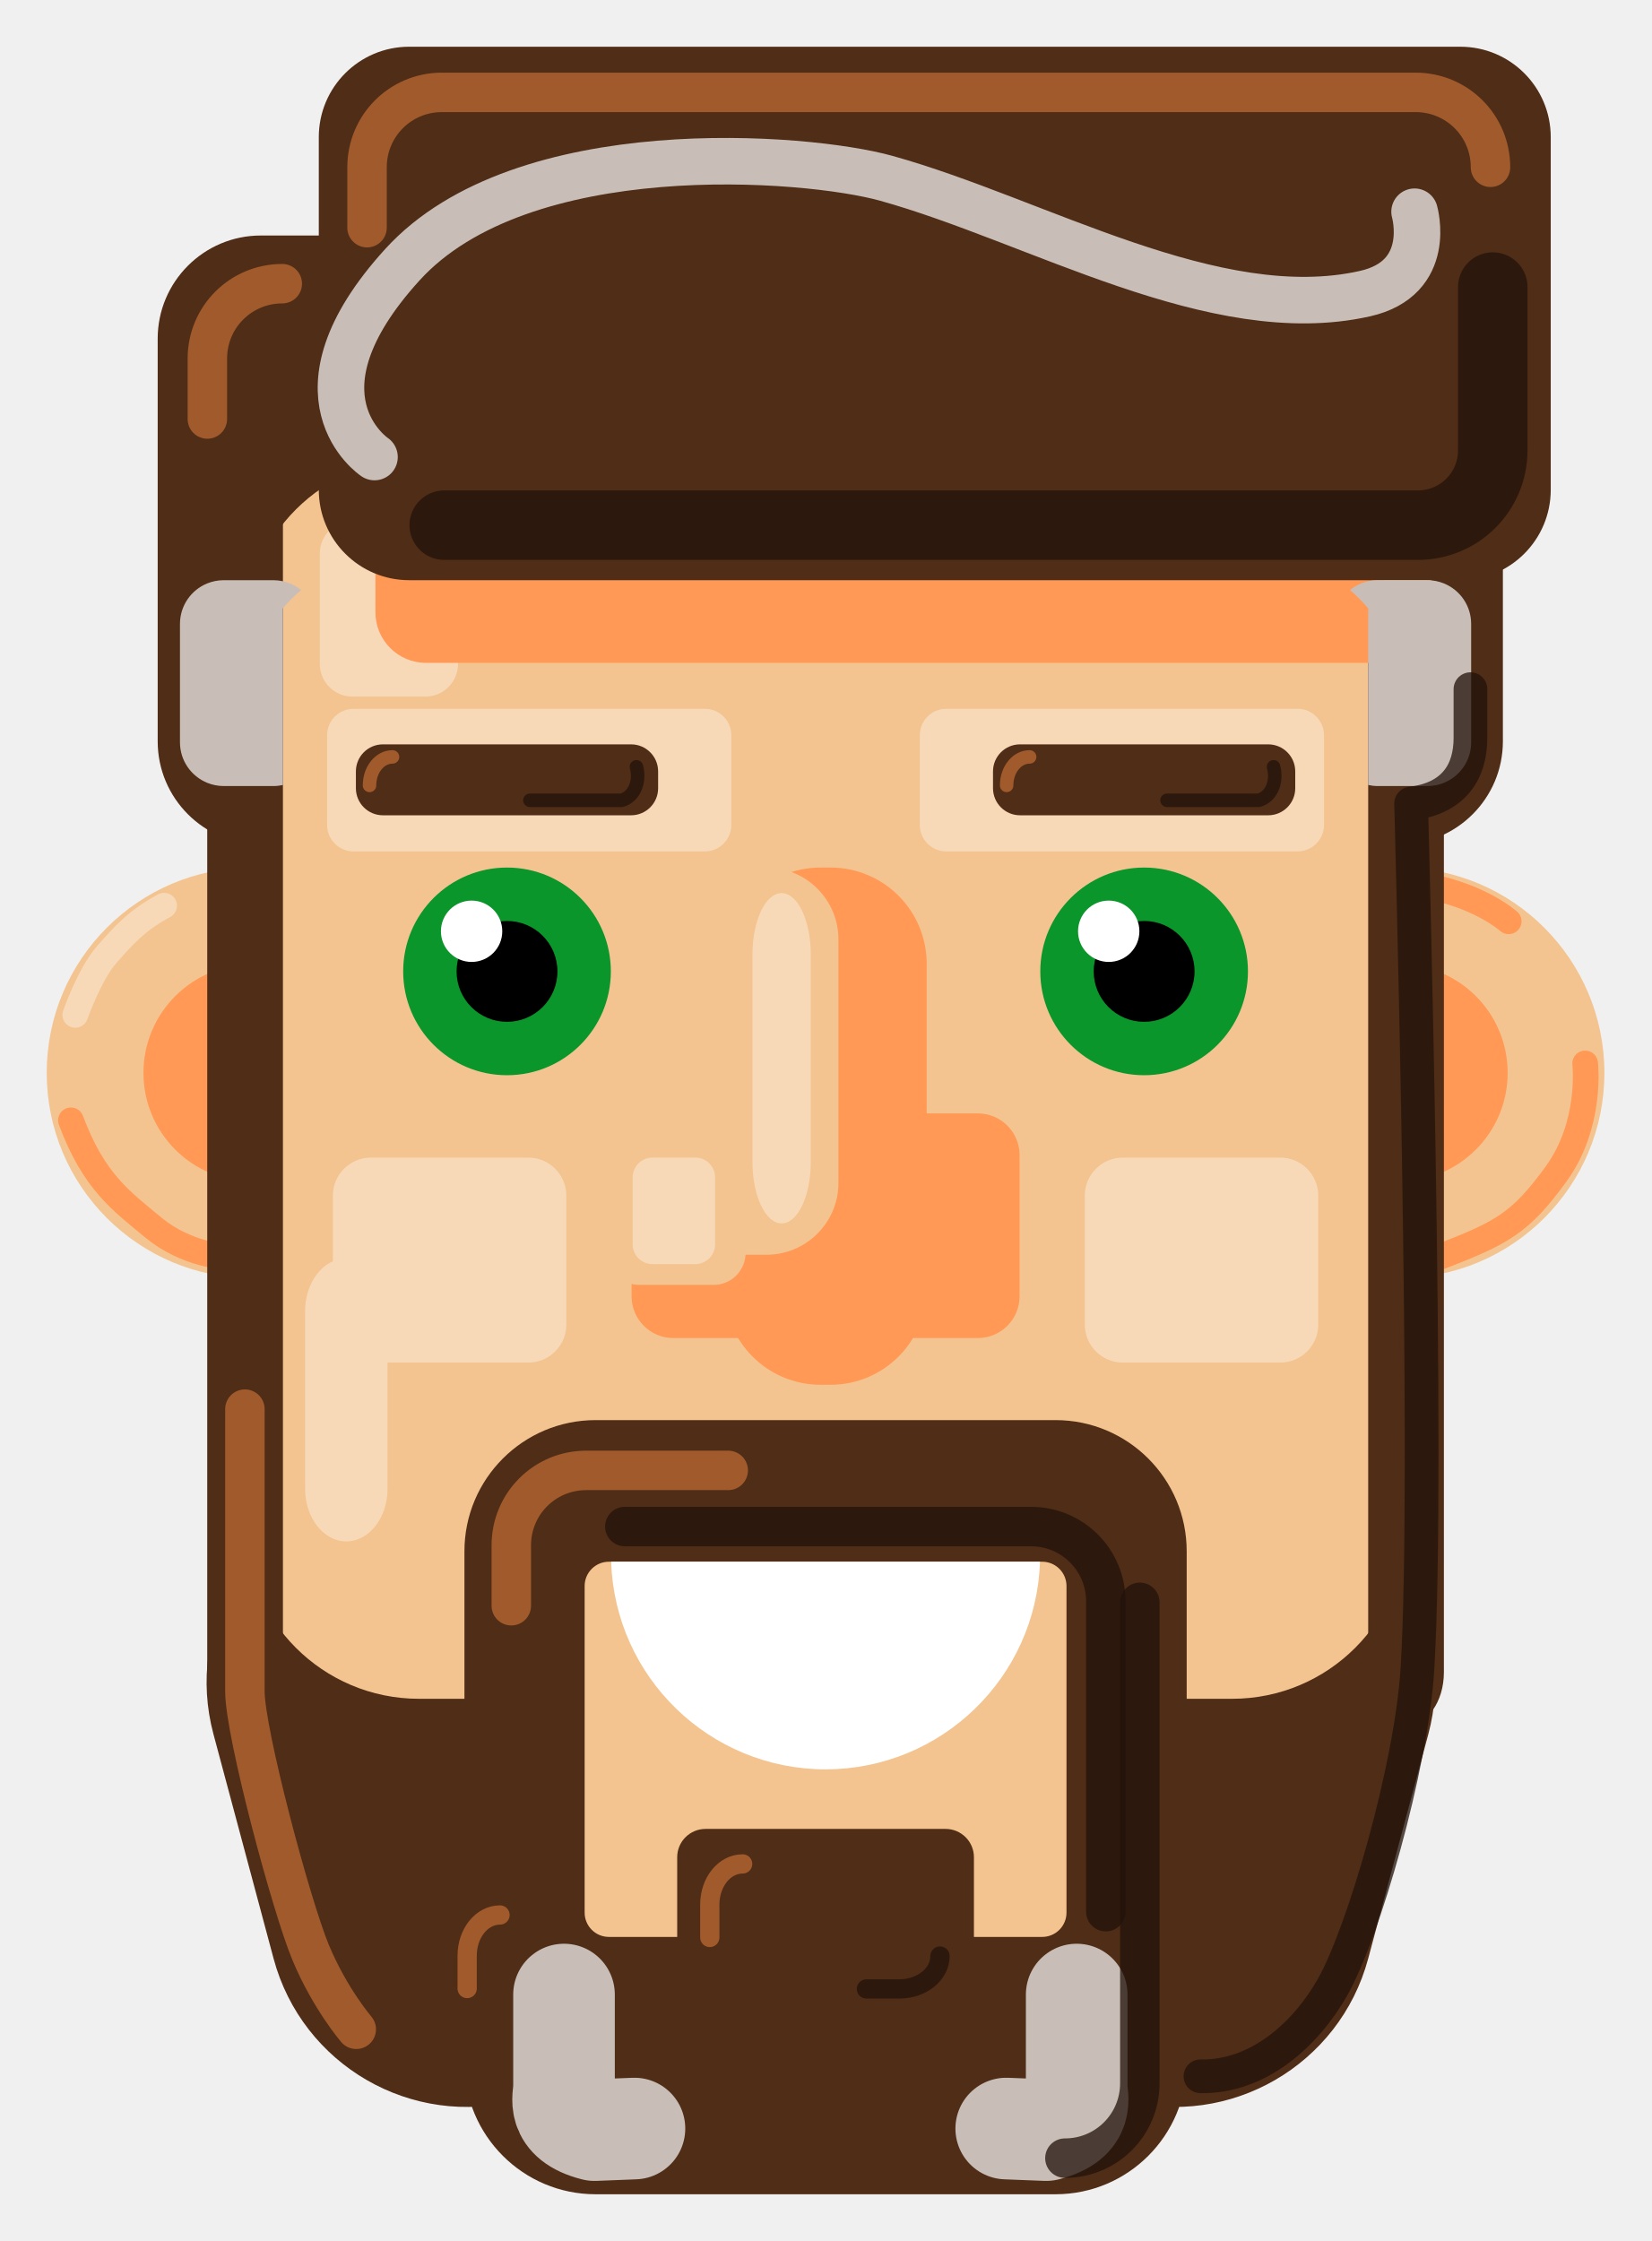
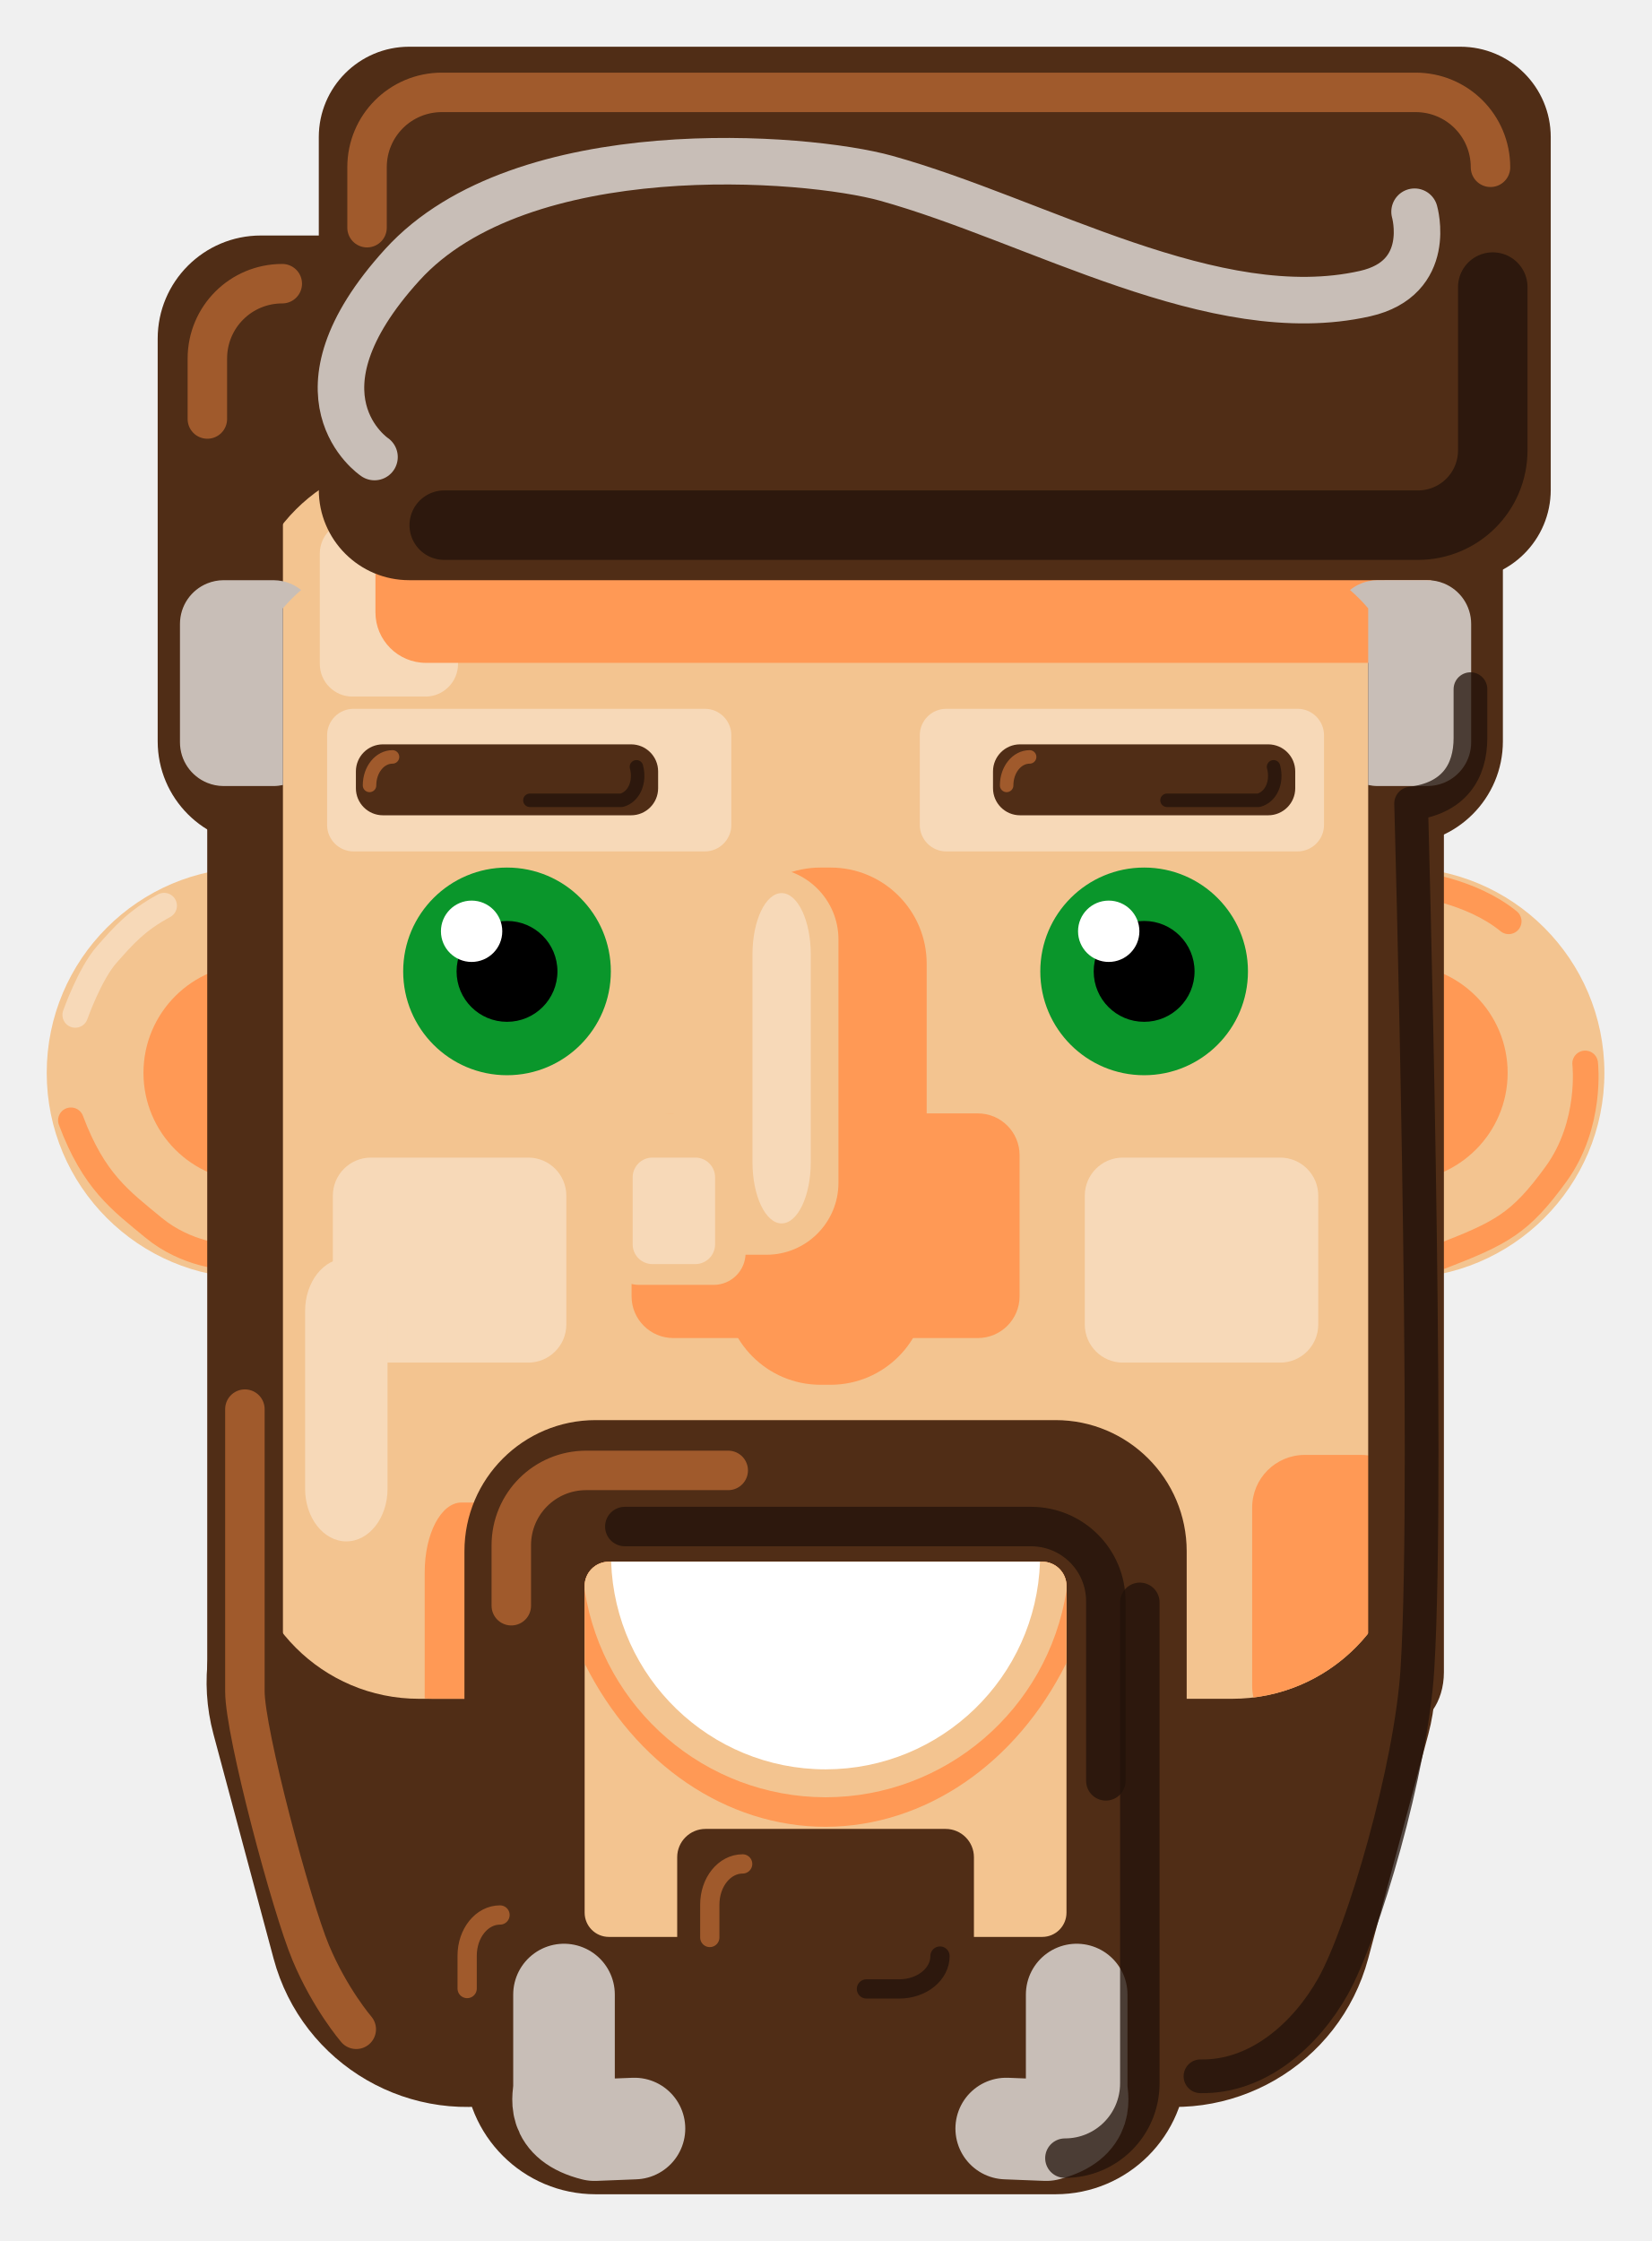
<svg xmlns="http://www.w3.org/2000/svg" width="353.411" height="479.65" viewBox="0 0 93.507 126.908" version="1.1" id="svg8">
  <defs id="defs2" />
  <g id="layer1" transform="translate(-58.70199,-71.18411)">
    <g id="g886" transform="translate(0.1431036)">
      <g transform="translate(33.40869,13.87734)" id="g872">
        <circle style="opacity:1;vector-effect:none;fill:#f3c490;fill-opacity:1;stroke:none;stroke-width:0.265;stroke-linecap:round;stroke-linejoin:round;stroke-miterlimit:4;stroke-dasharray:none;stroke-dashoffset:0;stroke-opacity:0" id="path866" cx="39.422" cy="118.063" r="11.626" />
        <circle r="6.147" cy="118.063" cx="39.422" id="circle868" style="opacity:1;vector-effect:none;fill:#ff9955;fill-opacity:1;stroke:none;stroke-width:0.14;stroke-linecap:round;stroke-linejoin:round;stroke-miterlimit:4;stroke-dasharray:none;stroke-dashoffset:0;stroke-opacity:0" />
      </g>
      <g id="g878" transform="translate(98.3713,13.87734)">
        <circle r="11.626" cy="118.063" cx="39.422" id="circle874" style="opacity:1;vector-effect:none;fill:#f3c490;fill-opacity:1;stroke:none;stroke-width:0.265;stroke-linecap:round;stroke-linejoin:round;stroke-miterlimit:4;stroke-dasharray:none;stroke-dashoffset:0;stroke-opacity:0" />
        <circle style="opacity:1;vector-effect:none;fill:#ff9955;fill-opacity:1;stroke:none;stroke-width:0.14;stroke-linecap:round;stroke-linejoin:round;stroke-miterlimit:4;stroke-dasharray:none;stroke-dashoffset:0;stroke-opacity:0" id="circle876" cx="39.422" cy="118.063" r="6.147" />
      </g>
    </g>
    <rect style="opacity:1;vector-effect:none;fill:#502d16;fill-opacity:1;stroke:none;stroke-width:0.196;stroke-linecap:round;stroke-linejoin:round;stroke-miterlimit:4;stroke-dasharray:none;stroke-dashoffset:0;stroke-opacity:0" id="rect860" width="27.476" height="35.822" x="151.2" y="116.157" ry="11.333" transform="rotate(15)" />
    <rect ry="5.844" y="84.521" x="67.632" height="34.486" width="22.996" id="rect901" style="opacity:1;vector-effect:none;fill:#502d16;fill-opacity:1;stroke:none;stroke-width:0.176;stroke-linecap:round;stroke-linejoin:round;stroke-miterlimit:4;stroke-dasharray:none;stroke-dashoffset:0;stroke-opacity:0" />
    <rect style="opacity:1;vector-effect:none;fill:#502d16;fill-opacity:1;stroke:none;stroke-width:0.176;stroke-linecap:round;stroke-linejoin:round;stroke-miterlimit:4;stroke-dasharray:none;stroke-dashoffset:0;stroke-opacity:0" id="rect903" width="22.996" height="34.486" x="120.818" y="84.521" ry="5.844" />
    <rect ry="11.333" y="170.608" x="24.537" height="35.822" width="27.476" id="rect914" style="opacity:1;vector-effect:none;fill:#502d16;fill-opacity:1;stroke:none;stroke-width:0.196;stroke-linecap:round;stroke-linejoin:round;stroke-miterlimit:4;stroke-dasharray:none;stroke-dashoffset:0;stroke-opacity:0" transform="rotate(-15)" />
    <rect style="opacity:1;vector-effect:none;fill:#f3c490;fill-opacity:1;stroke:none;stroke-width:0.244;stroke-linecap:round;stroke-linejoin:round;stroke-miterlimit:4;stroke-dasharray:none;stroke-dashoffset:0;stroke-opacity:0" id="rect815" width="65.768" height="70.24" x="72.571" y="97.147" ry="9.859" />
+     <path style="opacity:1;vector-effect:none;fill:#ff9955;fill-opacity:1;stroke:none;stroke-width:0.184;stroke-linecap:round;stroke-linejoin:round;stroke-miterlimit:4;stroke-dasharray:none;stroke-dashoffset:0;stroke-opacity:0" d="m 84.836,156.272 c -1.154,0 -2.082,1.762 -2.082,3.951 v 7.142 c 0.15,0.015 0.301,0.022 0.453,0.022 h 5.715 v -7.164 c 0,-2.189 -0.929,-3.951 -2.083,-3.951 z" id="rect889" />
+     <path style="opacity:1;vector-effect:none;fill:#ff9955;fill-opacity:1;stroke:none;stroke-width:0.736;stroke-linecap:round;stroke-linejoin:round;stroke-miterlimit:4;stroke-dasharray:none;stroke-dashoffset:0;stroke-opacity:0" d="m 279.305,311.4 c -6.254,0 -11.289,5.037 -11.289,11.291 v 38.154 c 0,0.851 0.101,1.676 0.277,2.473 18.473,-2.239 32.699,-17.882 32.699,-36.979 v -9.398 c -1.962,-3.317 -5.564,-5.541 -9.713,-5.541 z" transform="matrix(0.2645833,0,0,0.2645833,58.70199,71.18411)" id="rect884" />
    <rect ry="5.445" y="120.314" x="99.728" height="29.29" width="11.454" id="rect817" style="opacity:1;vector-effect:none;fill:#ff9955;fill-opacity:1;stroke:none;stroke-width:0.294;stroke-linecap:round;stroke-linejoin:round;stroke-miterlimit:4;stroke-dasharray:none;stroke-dashoffset:0;stroke-opacity:0" />
    <rect style="opacity:1;vector-effect:none;fill:#502d16;fill-opacity:1;stroke:none;stroke-width:0.265;stroke-linecap:round;stroke-linejoin:round;stroke-miterlimit:4;stroke-dasharray:none;stroke-dashoffset:0;stroke-opacity:0" id="rect856" width="40.903" height="43.84" x="85.004" y="151.605" ry="7.429" />
    <path style="opacity:1;vector-effect:none;fill:none;fill-opacity:1;stroke:#ff9955;stroke-width:1.454;stroke-linecap:round;stroke-linejoin:round;stroke-miterlimit:4;stroke-dasharray:none;stroke-dashoffset:0;stroke-opacity:1" d="m 148.473,131.407 c 0,0 0.403,3.437 -1.644,6.257 -2.046,2.821 -3.104,3.346 -6.554,4.685" id="path2276" />
    <path id="path2278" d="m 138.817,121.242 c 0,0 3.164,0.347 5.325,2.115" style="opacity:1;vector-effect:none;fill:none;fill-opacity:1;stroke:#ff9955;stroke-width:1.454;stroke-linecap:round;stroke-linejoin:round;stroke-miterlimit:4;stroke-dasharray:none;stroke-dashoffset:0;stroke-opacity:1" />
    <path id="path2280" d="m 71.465,142.355 c 0,0 -2.192,-0.096 -4.069,-1.647 -1.877,-1.551 -3.378,-2.615 -4.678,-6.08" style="opacity:1;vector-effect:none;fill:none;fill-opacity:1;stroke:#ff9955;stroke-width:1.454;stroke-linecap:round;stroke-linejoin:round;stroke-miterlimit:4;stroke-dasharray:none;stroke-dashoffset:0;stroke-opacity:1" />
    <g id="g2175" transform="matrix(1,0,0,0.8667999,0,12.46858)">
      <rect style="opacity:1;vector-effect:none;fill:#502d16;fill-opacity:1;stroke:none;stroke-width:0.121;stroke-linecap:round;stroke-linejoin:round;stroke-miterlimit:4;stroke-dasharray:none;stroke-dashoffset:0;stroke-opacity:0" id="rect897" width="4.287" height="86.871" x="70.438" y="93.608" ry="3.48" />
      <rect ry="3.48" y="93.608" x="136.186" height="86.871" width="4.287" id="rect899" style="opacity:1;vector-effect:none;fill:#502d16;fill-opacity:1;stroke:none;stroke-width:0.121;stroke-linecap:round;stroke-linejoin:round;stroke-miterlimit:4;stroke-dasharray:none;stroke-dashoffset:0;stroke-opacity:0" />
    </g>
    <rect style="opacity:1;vector-effect:none;fill:#f7d9b8;fill-opacity:1;stroke:none;stroke-width:0.142;stroke-linecap:round;stroke-linejoin:round;stroke-miterlimit:4;stroke-dasharray:none;stroke-dashoffset:0;stroke-opacity:0" id="rect2245" width="7.829" height="9.95" x="76.813" y="100.682" ry="1.85" />
    <rect ry="2.862" y="93.326" x="79.964" height="15.396" width="59.781" id="rect2243" style="opacity:1;vector-effect:none;fill:#ff9955;fill-opacity:1;stroke:none;stroke-width:0.487;stroke-linecap:round;stroke-linejoin:round;stroke-miterlimit:4;stroke-dasharray:none;stroke-dashoffset:0;stroke-opacity:0" />
    <rect ry="5.119" y="73.83" x="76.756" height="30.21" width="69.768" id="rect905" style="opacity:1;vector-effect:none;fill:#502d16;fill-opacity:1;stroke:none;stroke-width:0.287;stroke-linecap:round;stroke-linejoin:round;stroke-miterlimit:4;stroke-dasharray:none;stroke-dashoffset:0;stroke-opacity:0" />
    <path style="opacity:1;vector-effect:none;fill:none;fill-opacity:1;stroke:#a05a2c;stroke-width:8.447;stroke-linecap:round;stroke-linejoin:round;stroke-miterlimit:4;stroke-dasharray:none;stroke-dashoffset:0;stroke-opacity:1" d="m 540.896,304.848 c 0,-8.884 -7.153,-16.035 -16.037,-16.035 H 316.463 c -8.884,0 -16.035,7.151 -16.035,16.035 v 12.926" id="rect926" transform="scale(0.2645833)" />
    <path id="path931" d="m 74.688,87.249 c -2.351,0 -4.243,1.892 -4.243,4.243 v 3.42" style="opacity:1;vector-effect:none;fill:none;fill-opacity:1;stroke:#a05a2c;stroke-width:2.235;stroke-linecap:round;stroke-linejoin:round;stroke-miterlimit:4;stroke-dasharray:none;stroke-dashoffset:0;stroke-opacity:1" />
    <path style="opacity:1;vector-effect:none;fill:none;fill-opacity:1;stroke:#a05a2c;stroke-width:2.235;stroke-linecap:round;stroke-linejoin:round;stroke-miterlimit:4;stroke-dasharray:none;stroke-dashoffset:0;stroke-opacity:1" d="m 99.943,154.453 h -8.042 c -2.351,0 -4.243,1.892 -4.243,4.243 v 3.42" id="rect926-0" />
    <rect style="opacity:1;vector-effect:none;fill:#f3c490;fill-opacity:1;stroke:none;stroke-width:0.086;stroke-linecap:round;stroke-linejoin:round;stroke-miterlimit:4;stroke-dasharray:none;stroke-dashoffset:0;stroke-opacity:0" id="rect815-1" width="27.289" height="21.248" x="91.811" y="159.624" ry="1.376" />
+     <path style="opacity:1;vector-effect:none;fill:#ff9955;fill-opacity:1;stroke:none;stroke-width:1.475;stroke-linecap:round;stroke-linejoin:round;stroke-miterlimit:4;stroke-dasharray:none;stroke-dashoffset:0;stroke-opacity:0" d="m 130.336,334.26 c -2.881,0 -5.199,2.32 -5.199,5.201 v 16.586 a 60.038,71.4 0 0 0 51.582,34.957 60.038,71.4 0 0 0 51.557,-35.105 v -16.438 c 0,-2.881 -2.32,-5.201 -5.201,-5.201 z" transform="matrix(0.2645833,0,0,0.2645833,58.70199,71.18411)" id="path894" />
+     <path style="display:inline;opacity:1;vector-effect:none;fill:#f3c490;fill-opacity:1;stroke:none;stroke-width:1.181;stroke-linecap:round;stroke-linejoin:round;stroke-miterlimit:4;stroke-dasharray:none;stroke-dashoffset:0;stroke-opacity:0" d="m 130.336,334.26 c -2.881,0 -5.199,2.32 -5.199,5.201 v 0.875 a 52.296,52.503 0 0 0 51.582,44.344 52.296,52.503 0 0 0 51.557,-44.223 v -0.996 c 0,-2.881 -2.32,-5.201 -5.201,-5.201 z" transform="matrix(0.2645833,0,0,0.2645833,58.70199,71.18411)" id="path899" />
    <path style="opacity:1;vector-effect:none;fill:#ffffff;fill-opacity:1;stroke:none;stroke-width:0.274;stroke-linecap:round;stroke-linejoin:round;stroke-miterlimit:4;stroke-dasharray:none;stroke-dashoffset:0;stroke-opacity:0" d="m 93.312,159.624 a 12.161,12.161 0 0 0 12.147,11.759 12.161,12.161 0 0 0 12.141,-11.759 z" id="path851" />
    <rect ry="1.605" y="174.756" x="97.053" height="9.472" width="16.805" id="rect978" style="opacity:1;vector-effect:none;fill:#502d16;fill-opacity:1;stroke:none;stroke-width:0.079;stroke-linecap:round;stroke-linejoin:round;stroke-miterlimit:4;stroke-dasharray:none;stroke-dashoffset:0;stroke-opacity:0" />
    <path id="path931-9" d="m 100.76,176.738 c -1.031,0 -1.861,1.029 -1.861,2.306 v 1.859" style="opacity:1;vector-effect:none;fill:none;fill-opacity:1;stroke:#a05a2c;stroke-width:1.091;stroke-linecap:round;stroke-linejoin:round;stroke-miterlimit:4;stroke-dasharray:none;stroke-dashoffset:0;stroke-opacity:1" />
    <path id="path1084" d="m 119.677,184.135 v 5.271 c 0,0.507 0.525,1.839 -1.726,2.407 l -2.264,-0.089" style="opacity:1;vector-effect:none;fill:#c8beb7;fill-opacity:1;stroke:#c8beb7;stroke-width:5.754;stroke-linecap:round;stroke-linejoin:round;stroke-miterlimit:4;stroke-dasharray:none;stroke-dashoffset:0;stroke-opacity:1" />
    <path id="path931-7-2" d="m 119.01,193.4 c 2.351,0 4.243,-1.892 4.243,-4.243 v -27.232" style="opacity:0.75;vector-effect:none;fill:none;fill-opacity:1;stroke:#211209;stroke-width:2.235;stroke-linecap:round;stroke-linejoin:round;stroke-miterlimit:4;stroke-dasharray:none;stroke-dashoffset:0;stroke-opacity:1" />
    <g id="g2253" transform="translate(0.04376316)">
      <rect ry="1.501" y="111.323" x="77.183" height="8.077" width="22.892" id="rect2247" style="opacity:1;vector-effect:none;fill:#f7d9b8;fill-opacity:1;stroke:none;stroke-width:0.218;stroke-linecap:round;stroke-linejoin:round;stroke-miterlimit:4;stroke-dasharray:none;stroke-dashoffset:0;stroke-opacity:0" />
      <rect style="opacity:1;vector-effect:none;fill:#f7d9b8;fill-opacity:1;stroke:none;stroke-width:0.218;stroke-linecap:round;stroke-linejoin:round;stroke-miterlimit:4;stroke-dasharray:none;stroke-dashoffset:0;stroke-opacity:0" id="rect2249" width="22.892" height="8.077" x="110.748" y="111.323" ry="1.501" />
    </g>
    <g id="g2218">
      <g id="g1066">
        <rect style="opacity:1;vector-effect:none;fill:#502d16;fill-opacity:1;stroke:none;stroke-width:0.052;stroke-linecap:round;stroke-linejoin:round;stroke-miterlimit:4;stroke-dasharray:none;stroke-dashoffset:0;stroke-opacity:0" id="rect916" width="17.116" height="4.017" x="78.857" y="113.337" ry="1.531" />
        <path style="opacity:1;vector-effect:none;fill:none;fill-opacity:1;stroke:#a05a2c;stroke-width:0.764;stroke-linecap:round;stroke-linejoin:round;stroke-miterlimit:4;stroke-dasharray:none;stroke-dashoffset:0;stroke-opacity:1" d="m 80.931,114.048 c -0.722,0 -1.302,0.72 -1.302,1.614" id="path1029" />
        <path style="opacity:0.75;vector-effect:none;fill:none;fill-opacity:1;stroke:#211209;stroke-width:2.886;stroke-linecap:round;stroke-linejoin:round;stroke-miterlimit:4;stroke-dasharray:none;stroke-dashoffset:0;stroke-opacity:1" d="m 335.287,440.334 h 19.631 c 1.317,-0.353 2.33,-1.328 2.904,-2.624 0.574,-1.295 0.709,-2.91 0.272,-4.542" transform="scale(0.2645833)" id="path1043" />
      </g>
      <g transform="translate(36.08138)" id="g1074">
        <rect ry="1.531" y="113.337" x="78.857" height="4.017" width="17.116" id="rect1068" style="opacity:1;vector-effect:none;fill:#502d16;fill-opacity:1;stroke:none;stroke-width:0.052;stroke-linecap:round;stroke-linejoin:round;stroke-miterlimit:4;stroke-dasharray:none;stroke-dashoffset:0;stroke-opacity:0" />
        <path id="path1070" d="m 80.931,114.048 c -0.722,0 -1.302,0.72 -1.302,1.614" style="opacity:1;vector-effect:none;fill:none;fill-opacity:1;stroke:#a05a2c;stroke-width:0.764;stroke-linecap:round;stroke-linejoin:round;stroke-miterlimit:4;stroke-dasharray:none;stroke-dashoffset:0;stroke-opacity:1" />
        <path id="path1072" transform="scale(0.2645833)" d="m 335.287,440.334 h 19.631 c 1.317,-0.353 2.33,-1.328 2.904,-2.624 0.574,-1.295 0.709,-2.91 0.272,-4.542" style="opacity:0.75;vector-effect:none;fill:none;fill-opacity:1;stroke:#211209;stroke-width:2.886;stroke-linecap:round;stroke-linejoin:round;stroke-miterlimit:4;stroke-dasharray:none;stroke-dashoffset:0;stroke-opacity:1" />
      </g>
    </g>
    <path id="path1076" d="m 83.86,100.924 h 55.138 c 2.351,0 4.243,-1.892 4.243,-4.243 V 87.441" style="opacity:0.75;vector-effect:none;fill:none;fill-opacity:1;stroke:#211209;stroke-width:3.935;stroke-linecap:round;stroke-linejoin:round;stroke-miterlimit:4;stroke-dasharray:none;stroke-dashoffset:0;stroke-opacity:1" />
-     <path style="opacity:0.75;vector-effect:none;fill:none;fill-opacity:1;stroke:#211209;stroke-width:2.235;stroke-linecap:round;stroke-linejoin:round;stroke-miterlimit:4;stroke-dasharray:none;stroke-dashoffset:0;stroke-opacity:1" d="m 121.328,179.443 v -17.567 c 0,-2.351 -1.892,-4.243 -4.243,-4.243 H 94.087" id="path1078" />
+     <path style="opacity:0.75;vector-effect:none;fill:none;fill-opacity:1;stroke:#211209;stroke-width:2.235;stroke-linecap:round;stroke-linejoin:round;stroke-miterlimit:4;stroke-dasharray:none;stroke-dashoffset:0;stroke-opacity:1" d="m 121.328,172.034 v -10.159 c 0,-2.351 -1.892,-4.243 -4.243,-4.243 H 94.087" id="path1078" />
    <path id="path1080" d="m 72.571,150.983 v 15.98 c 0,2.351 2.631,12.174 3.724,14.792 1.092,2.618 2.583,4.348 2.583,4.348" style="opacity:1;vector-effect:none;fill:none;fill-opacity:1;stroke:#a05a2c;stroke-width:2.235;stroke-linecap:round;stroke-linejoin:round;stroke-miterlimit:4;stroke-dasharray:none;stroke-dashoffset:0;stroke-opacity:1" />
    <path style="opacity:1;vector-effect:none;fill:#c8beb7;fill-opacity:1;stroke:#c8beb7;stroke-width:5.754;stroke-linecap:round;stroke-linejoin:round;stroke-miterlimit:4;stroke-dasharray:none;stroke-dashoffset:0;stroke-opacity:1" d="m 90.643,184.135 v 5.271 c 0,0.507 -0.525,1.839 1.726,2.407 l 2.264,-0.089" id="path1082" />
    <path id="path1088" d="m 138.812,83.174 c 0,0 1.089,3.76 -2.807,4.638 -8.511,1.919 -18.558,-4.153 -27.119,-6.533 -4.523,-1.258 -20.627,-2.542 -27.394,4.893 -6.767,7.436 -1.581,10.894 -1.581,10.894" style="opacity:1;vector-effect:none;fill:none;fill-opacity:1;stroke:#c8beb7;stroke-width:2.635;stroke-linecap:round;stroke-linejoin:round;stroke-miterlimit:4;stroke-dasharray:none;stroke-dashoffset:0;stroke-opacity:1" />
    <path style="opacity:1;vector-effect:none;fill:#c8beb7;fill-opacity:1;stroke:none;stroke-width:0.666;stroke-linecap:round;stroke-linejoin:round;stroke-miterlimit:4;stroke-dasharray:none;stroke-dashoffset:0;stroke-opacity:0" d="m 269.764,393.221 c -0.322,0 -0.64,0.017 -0.953,0.049 -0.003,2.6e-4 -0.005,-2.6e-4 -0.008,0 -0.202,0.02 -0.398,0.057 -0.596,0.09 -0.091,0.015 -0.185,0.023 -0.275,0.041 -0.001,2.5e-4 -0.003,-2.5e-4 -0.004,0 -0.295,0.058 -0.583,0.132 -0.867,0.217 -0.277,0.083 -0.549,0.18 -0.814,0.287 -0.008,0.003 -0.016,0.005 -0.023,0.008 -3.43,1.392 -5.838,4.746 -5.838,8.688 v 25.303 c 0,3.941 2.408,7.295 5.838,8.688 0.008,0.003 0.016,0.005 0.023,0.008 0.266,0.107 0.537,0.204 0.814,0.287 0.284,0.085 0.573,0.159 0.867,0.217 10e-4,2.5e-4 0.003,-2.4e-4 0.004,0 0.09,0.018 0.184,0.026 0.275,0.041 0.198,0.033 0.394,0.07 0.596,0.09 0.003,2.7e-4 0.005,-2.6e-4 0.008,0 0.313,0.032 0.631,0.049 0.953,0.049 h 4.521 6.1 c 0.702,0 1.382,-0.082 2.039,-0.227 v -37.811 c 1.191,-1.407 2.493,-2.719 3.893,-3.918 -1.111,-0.906 -2.44,-1.554 -3.893,-1.875 v -0.004 c -0.021,-0.005 -0.043,-0.007 -0.065,-0.012 -0.262,-0.056 -0.527,-0.099 -0.797,-0.133 -0.069,-0.009 -0.137,-0.02 -0.207,-0.027 -0.32,-0.033 -0.642,-0.055 -0.971,-0.055 z m 246.996,0 c -0.329,0 -0.651,0.022 -0.971,0.055 -0.069,0.007 -0.137,0.019 -0.205,0.027 -0.266,0.033 -0.529,0.076 -0.787,0.131 -0.026,0.005 -0.052,0.008 -0.078,0.014 v 0.004 c -1.454,0.321 -2.781,0.97 -3.893,1.877 1.401,1.2 2.701,2.512 3.893,3.92 v 37.807 c 0.657,0.145 1.339,0.227 2.041,0.227 h 6.098 4.523 c 0.322,0 0.64,-0.017 0.953,-0.049 0.003,-2.6e-4 0.005,2.7e-4 0.008,0 0.295,-0.03 0.585,-0.075 0.871,-0.131 10e-4,-2.5e-4 0.003,2.5e-4 0.004,0 0.295,-0.058 0.583,-0.132 0.867,-0.217 0.277,-0.083 0.549,-0.18 0.814,-0.287 0.008,-0.003 0.016,-0.005 0.023,-0.008 3.43,-1.392 5.838,-4.746 5.838,-8.688 v -25.303 c 0,-3.941 -2.408,-7.295 -5.838,-8.688 -0.008,-0.003 -0.016,-0.005 -0.023,-0.008 -0.266,-0.107 -0.537,-0.204 -0.814,-0.287 -0.284,-0.085 -0.573,-0.159 -0.867,-0.217 -10e-4,-2.5e-4 -0.003,2.5e-4 -0.004,0 -0.286,-0.057 -0.576,-0.101 -0.871,-0.131 -0.003,-2.6e-4 -0.005,2.6e-4 -0.008,0 -0.313,-0.032 -0.631,-0.049 -0.953,-0.049 z" transform="scale(0.2645833)" id="rect1090" />
    <path id="path995" style="opacity:0.75;vector-effect:none;fill:none;fill-opacity:1;stroke:#211209;stroke-width:1.909;stroke-linecap:round;stroke-linejoin:round;stroke-miterlimit:4;stroke-dasharray:none;stroke-dashoffset:0;stroke-opacity:1" d="m 126.687,188.764 c 3.269,0.067 5.978,-2.375 7.499,-5.08 1.733,-3.082 4.439,-12.36 4.787,-17.975 0.698,-11.231 -0.357,-49.02 -0.357,-49.02 2.445,-0.296 3.361,-1.822 3.361,-3.719 v -2.759" />
    <g id="g2208">
      <g id="g2190">
        <circle style="opacity:1;vector-effect:none;fill:#0a962b;fill-opacity:1;stroke:none;stroke-width:0.265;stroke-linecap:round;stroke-linejoin:round;stroke-miterlimit:4;stroke-dasharray:none;stroke-dashoffset:0;stroke-opacity:0" id="path819" cx="87.415" cy="126.194" r="5.88" />
        <circle r="2.856" cy="126.194" cx="87.415" id="circle2185" style="opacity:1;vector-effect:none;fill:#000000;fill-opacity:1;stroke:none;stroke-width:0.129;stroke-linecap:round;stroke-linejoin:round;stroke-miterlimit:4;stroke-dasharray:none;stroke-dashoffset:0;stroke-opacity:0" />
        <circle r="1.737" cy="123.922" cx="85.41" id="circle829" style="opacity:1;vector-effect:none;fill:#ffffff;fill-opacity:1;stroke:none;stroke-width:0.078;stroke-linecap:round;stroke-linejoin:round;stroke-miterlimit:4;stroke-dasharray:none;stroke-dashoffset:0;stroke-opacity:0" />
      </g>
      <g transform="translate(36.08139)" id="g2198">
        <circle r="5.88" cy="126.194" cx="87.415" id="circle2192" style="opacity:1;vector-effect:none;fill:#0a962b;fill-opacity:1;stroke:none;stroke-width:0.265;stroke-linecap:round;stroke-linejoin:round;stroke-miterlimit:4;stroke-dasharray:none;stroke-dashoffset:0;stroke-opacity:0" />
        <circle style="opacity:1;vector-effect:none;fill:#000000;fill-opacity:1;stroke:none;stroke-width:0.129;stroke-linecap:round;stroke-linejoin:round;stroke-miterlimit:4;stroke-dasharray:none;stroke-dashoffset:0;stroke-opacity:0" id="circle2194" cx="87.415" cy="126.194" r="2.856" />
        <circle style="opacity:1;vector-effect:none;fill:#ffffff;fill-opacity:1;stroke:none;stroke-width:0.078;stroke-linecap:round;stroke-linejoin:round;stroke-miterlimit:4;stroke-dasharray:none;stroke-dashoffset:0;stroke-opacity:0" id="circle2196" cx="85.41" cy="123.922" r="1.737" />
      </g>
    </g>
    <rect style="opacity:1;vector-effect:none;fill:#ff9955;fill-opacity:1;stroke:none;stroke-width:0.269;stroke-linecap:round;stroke-linejoin:round;stroke-miterlimit:4;stroke-dasharray:none;stroke-dashoffset:0;stroke-opacity:0" id="rect2220" width="21.974" height="12.722" x="94.469" y="134.236" ry="2.365" />
    <rect style="opacity:1;vector-effect:none;fill:#f3c490;fill-opacity:1;stroke:none;stroke-width:0.23;stroke-linecap:round;stroke-linejoin:round;stroke-miterlimit:4;stroke-dasharray:none;stroke-dashoffset:0;stroke-opacity:0" id="rect2222" width="9.34" height="21.926" x="96.846" y="120.314" ry="4.076" />
    <rect style="opacity:1;vector-effect:none;fill:#f3c490;fill-opacity:1;stroke:none;stroke-width:0.14;stroke-linecap:round;stroke-linejoin:round;stroke-miterlimit:4;stroke-dasharray:none;stroke-dashoffset:0;stroke-opacity:0" id="rect2222-9" width="7.838" height="9.71" x="93.088" y="134.236" ry="1.805" />
    <rect ry="1.121" y="136.738" x="94.531" height="6.032" width="4.668" id="rect2239" style="opacity:1;vector-effect:none;fill:#f7d9b8;fill-opacity:1;stroke:none;stroke-width:0.085;stroke-linecap:round;stroke-linejoin:round;stroke-miterlimit:4;stroke-dasharray:none;stroke-dashoffset:0;stroke-opacity:0" />
    <rect ry="3.477" y="121.761" x="101.316" height="18.705" width="3.302" id="rect2241" style="opacity:1;vector-effect:none;fill:#f7d9b8;fill-opacity:1;stroke:none;stroke-width:0.126;stroke-linecap:round;stroke-linejoin:round;stroke-miterlimit:4;stroke-dasharray:none;stroke-dashoffset:0;stroke-opacity:0" />
    <g id="g2274" transform="translate(-0.05667782)">
      <rect style="opacity:1;vector-effect:none;fill:#f7d9b8;fill-opacity:1;stroke:none;stroke-width:0.199;stroke-linecap:round;stroke-linejoin:round;stroke-miterlimit:4;stroke-dasharray:none;stroke-dashoffset:0;stroke-opacity:0" id="rect2239-4" width="13.222" height="11.611" x="120.193" y="136.738" ry="2.158" />
      <rect ry="2.158" y="136.738" x="77.609" height="11.611" width="13.222" id="rect2270" style="opacity:1;vector-effect:none;fill:#f7d9b8;fill-opacity:1;stroke:none;stroke-width:0.199;stroke-linecap:round;stroke-linejoin:round;stroke-miterlimit:4;stroke-dasharray:none;stroke-dashoffset:0;stroke-opacity:0" />
    </g>
    <path style="opacity:1;vector-effect:none;fill:none;fill-opacity:1;stroke:#f7d9b8;stroke-width:1.454;stroke-linecap:round;stroke-linejoin:round;stroke-miterlimit:4;stroke-dasharray:none;stroke-dashoffset:0;stroke-opacity:1" d="m 62.964,128.657 c 0,0 0.819,-2.323 1.779,-3.412 0.96,-1.088 1.694,-1.931 3.253,-2.771" id="path2282" />
    <rect style="opacity:1;vector-effect:none;fill:#f7d9b8;fill-opacity:1;stroke:none;stroke-width:0.139;stroke-linecap:round;stroke-linejoin:round;stroke-miterlimit:4;stroke-dasharray:none;stroke-dashoffset:0;stroke-opacity:0" id="rect2284" width="4.668" height="16.025" x="75.981" y="142.448" ry="2.979" />
    <path style="opacity:1;vector-effect:none;fill:none;fill-opacity:1;stroke:#a05a2c;stroke-width:1.091;stroke-linecap:round;stroke-linejoin:round;stroke-miterlimit:4;stroke-dasharray:none;stroke-dashoffset:0;stroke-opacity:1" d="m 87.019,179.63 c -1.031,0 -1.861,1.029 -1.861,2.306 v 1.859" id="path2286" />
    <path style="opacity:1;vector-effect:none;fill:none;fill-opacity:1;stroke:#2d180d;stroke-width:1.091;stroke-linecap:round;stroke-linejoin:round;stroke-miterlimit:4;stroke-dasharray:none;stroke-dashoffset:0;stroke-opacity:1" d="m 111.936,181.956 c 0,1.031 -1.029,1.861 -2.306,1.861 h -1.859" id="path2288" />
  </g>
</svg>
